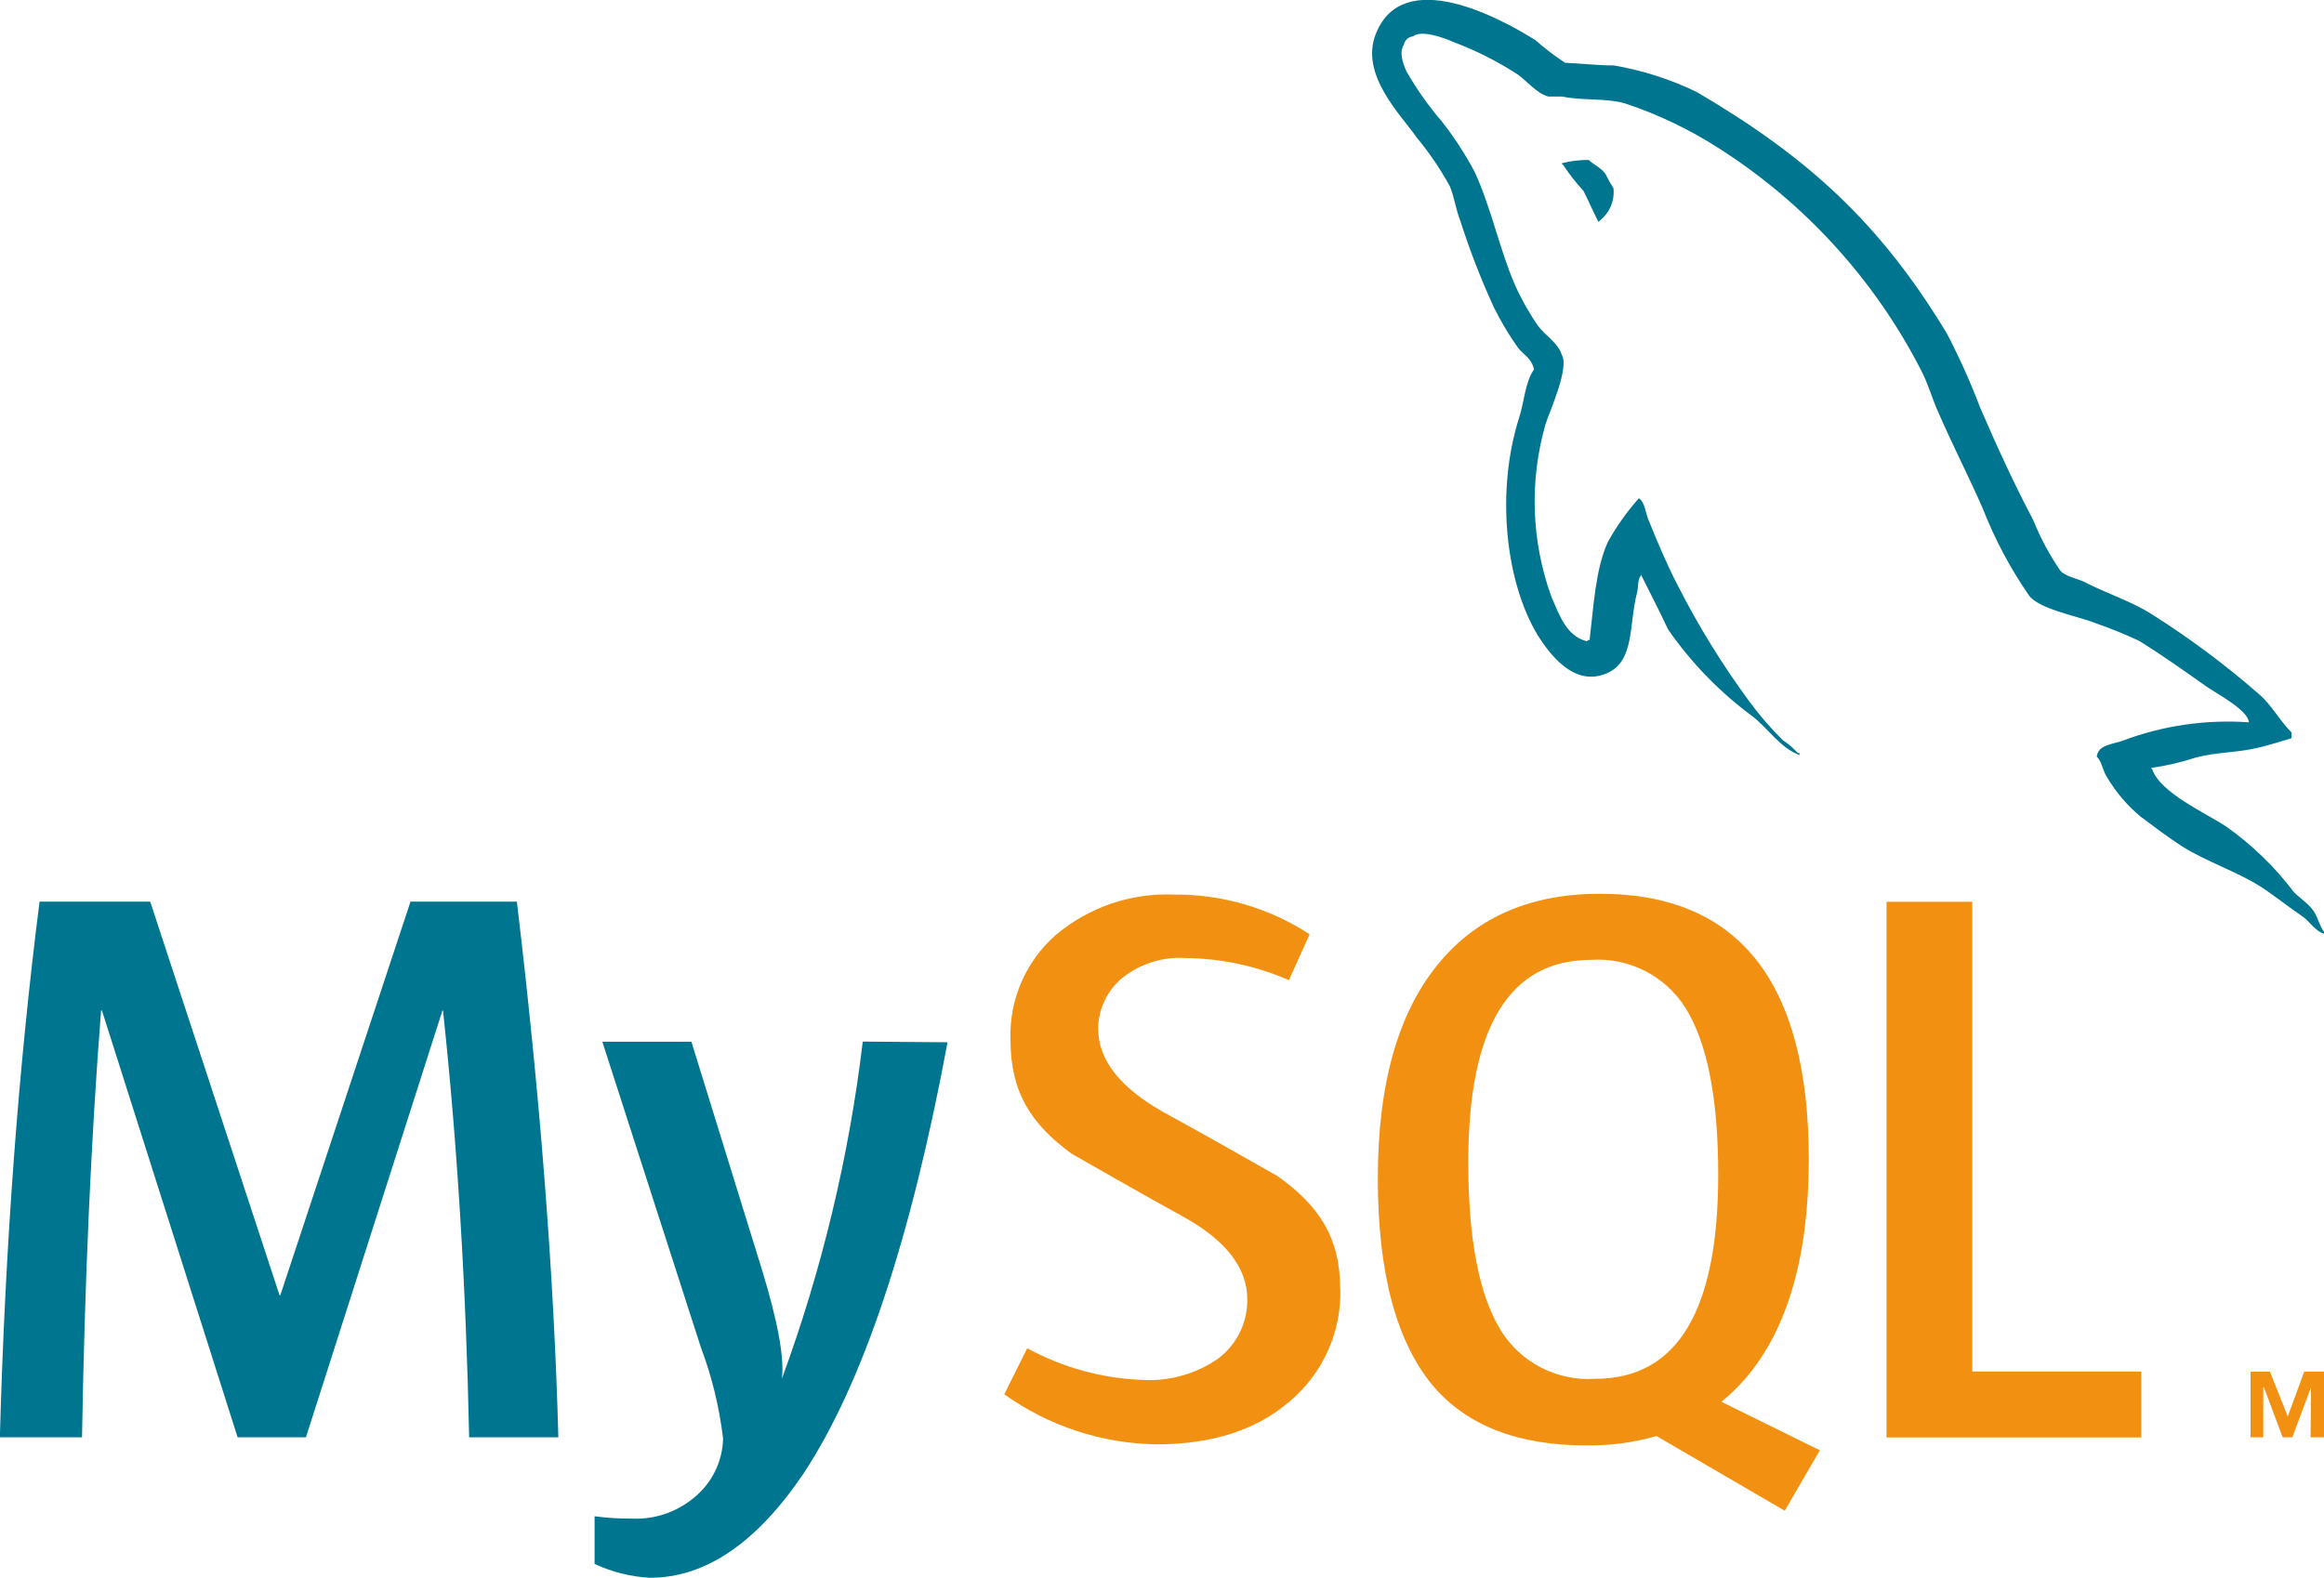
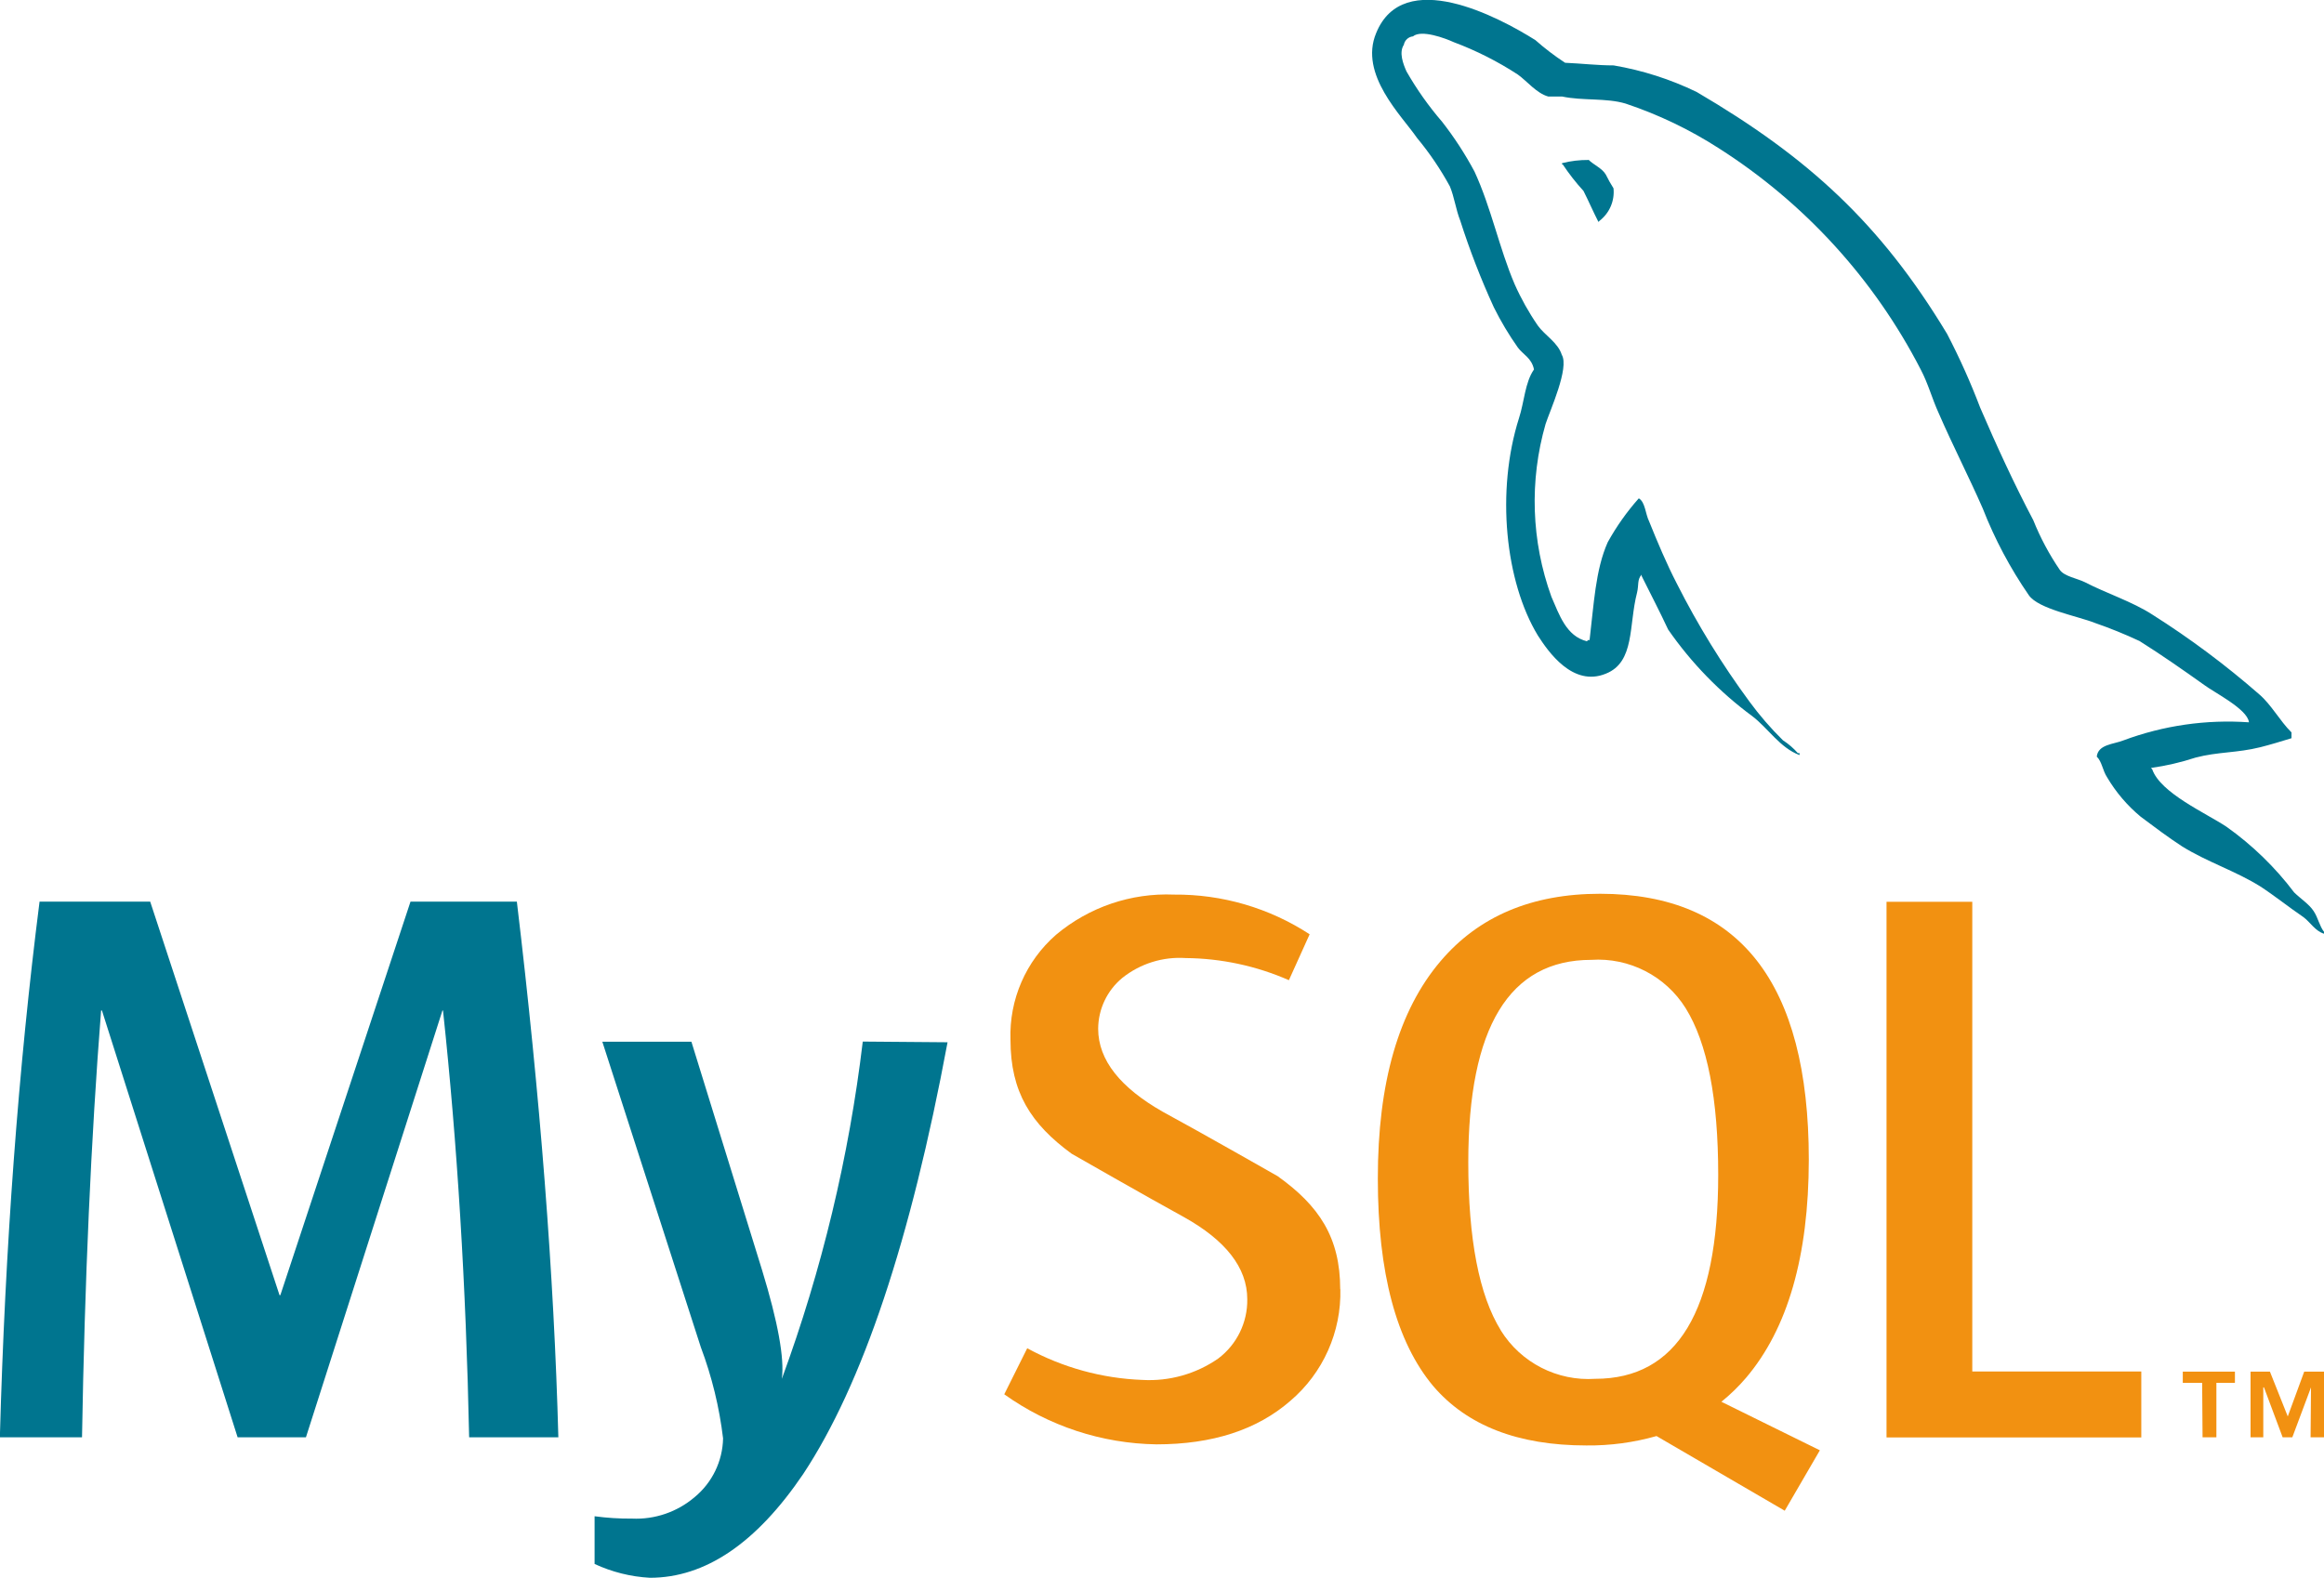
- <svg xmlns="http://www.w3.org/2000/svg" viewBox="0 0 168.03 114.11">
+ <svg xmlns="http://www.w3.org/2000/svg" id="Layer_1" data-name="Layer 1" viewBox="0 0 168.03 114.11">
  <defs>
-     <style>.cls-1,.cls-2{fill:#00758f;}.cls-1,.cls-4{fill-rule:evenodd;}.cls-3,.cls-4{fill:#f29111;}</style>
+     <style>.cls-1,.cls-2{fill:#00758f}.cls-1,.cls-4{fill-rule:evenodd}.cls-3,.cls-4{fill:#f29111}</style>
  </defs>
  <path class="cls-1" d="M585.87 359.77a7.47 7.47 0 0 0-1.92.23v.09h.05a15.8 15.8 0 0 0 1.5 1.92c.38.75.7 1.5 1.08 2.24l.09-.09a2.63 2.63 0 0 0 1-2.34 10.55 10.55 0 0 1-.56-1c-.28-.47-.89-.7-1.26-1.08" transform="translate(-471.01 -348.2)" />
-   <path class="cls-2" d="M40.4 103.95h-6.48q-.34-16.41-1.89-30.87h-.04l-9.87 30.87h-4.94L7.37 73.08h-.06q-1.09 13.89-1.38 30.87H-.01q.57-20.66 2.87-38.74h8l9.35 28.46h.06l9.41-28.46h7.69q2.53 21.17 3 38.74" />
-   <path class="cls-2" d="M539.52 423.58q-4 21.49-10.44 31.23-5.08 7.5-11.08 7.5a10.91 10.91 0 0 1-4-1v-3.45a18.79 18.79 0 0 0 2.7.17 6.52 6.52 0 0 0 4.53-1.55 5.66 5.66 0 0 0 2.06-4.25 28.3 28.3 0 0 0-1.61-6.6l-7.12-22.09H521l5.11 16.52q1.72 5.63 1.43 7.86a107.9 107.9 0 0 0 5.85-24.39z" transform="translate(-471.01 -348.2)" />
+   <path class="cls-2" d="M511.41 452.15h-6.48q-.34-16.41-1.89-30.87H503l-9.87 30.87h-4.94l-9.81-30.87h-.06q-1.09 13.89-1.38 30.87H471q.57-20.66 2.87-38.74h8l9.35 28.46h.06l9.41-28.46h7.69q2.53 21.17 3 38.74M539.52 423.58q-4 21.49-10.44 31.23-5.08 7.5-11.08 7.5a10.91 10.91 0 0 1-4-1v-3.45a18.79 18.79 0 0 0 2.7.17 6.52 6.52 0 0 0 4.53-1.55 5.66 5.66 0 0 0 2.06-4.25 28.3 28.3 0 0 0-1.61-6.6l-7.12-22.09H521l5.11 16.52q1.72 5.63 1.43 7.86a107.9 107.9 0 0 0 5.85-24.39z" transform="translate(-471.01 -348.2)" />
  <path class="cls-3" d="M154.82 103.96H136.4V65.22h6.2v33.97h12.22v4.77z" />
  <path class="cls-4" d="M602.59 453.09l-7.12-3.51a13.35 13.35 0 0 0 1.78-1.73q4.53-5.33 4.54-15.78 0-19.22-15.09-19.23-7.4 0-11.54 4.88-4.54 5.34-4.53 15.72 0 10.21 4 15 3.67 4.3 11.08 4.3a17.85 17.85 0 0 0 5.07-.68l9.27 5.4zm-23.07-8.68q-2.35-3.79-2.35-12.16 0-14.63 8.89-14.63a7.47 7.47 0 0 1 6.83 3.5q2.35 3.79 2.35 12.05 0 14.75-8.89 14.75a7.46 7.46 0 0 1-6.83-3.5" transform="translate(-471.01 -348.2)" />
  <path class="cls-3" d="M567.92 441.42a10.28 10.28 0 0 1-3.61 8.09q-3.61 3.15-9.69 3.15a19.43 19.43 0 0 1-11-3.62l1.66-3.33a18.88 18.88 0 0 0 8.32 2.29 8.73 8.73 0 0 0 5.48-1.54 5.27 5.27 0 0 0 2.11-4.3c0-2.3-1.6-4.27-4.55-5.92-2.72-1.49-8.15-4.6-8.15-4.6-2.94-2.15-4.42-4.45-4.42-8.24a9.63 9.63 0 0 1 3.3-7.6 12.44 12.44 0 0 1 8.52-2.9 17.64 17.64 0 0 1 9.81 2.87l-1.5 3.32a19 19 0 0 0-7.46-1.6 6.64 6.64 0 0 0-4.59 1.44 4.8 4.8 0 0 0-1.74 3.67c0 2.29 1.64 4.28 4.66 6 2.75 1.49 8.31 4.66 8.31 4.66 3 2.14 4.53 4.43 4.53 8.19" transform="translate(-471.01 -348.2)" />
  <path class="cls-1" d="M633.61 400.44a21.64 21.64 0 0 0-9.08 1.31c-.7.28-1.82.28-1.92 1.17.38.37.42 1 .75 1.5a10.92 10.92 0 0 0 2.43 2.85c1 .75 2 1.5 3 2.15 1.82 1.13 3.88 1.78 5.66 2.9 1 .65 2.06 1.5 3.09 2.2.51.37.84 1 1.5 1.21v-.14c-.33-.42-.42-1-.75-1.5s-.94-.89-1.41-1.35A22.3 22.3 0 0 0 632 408c-1.5-1-4.78-2.44-5.38-4.16l-.09-.1a18.81 18.81 0 0 0 3.23-.75c1.59-.42 3-.33 4.68-.75.75-.19 1.5-.42 2.25-.65v-.42c-.85-.84-1.45-2-2.34-2.76a62.67 62.67 0 0 0-7.72-5.76c-1.45-.94-3.33-1.54-4.87-2.34-.56-.28-1.49-.42-1.82-.89a18.78 18.78 0 0 1-1.92-3.6c-1.36-2.57-2.67-5.42-3.84-8.14a50.05 50.05 0 0 0-2.39-5.33c-4.82-8-10.06-12.78-18.11-17.5a22.43 22.43 0 0 0-6-1.92c-1.17 0-2.34-.14-3.51-.19a18.67 18.67 0 0 1-2.15-1.64c-2.67-1.68-9.55-5.33-11.51-.51-1.26 3 1.87 6 2.95 7.58a21.93 21.93 0 0 1 2.38 3.51c.33.8.42 1.64.75 2.48a55.79 55.79 0 0 0 2.43 6.27 22.13 22.13 0 0 0 1.73 2.9c.38.52 1 .75 1.17 1.59-.65.93-.7 2.34-1.08 3.51-1.68 5.29-1 11.84 1.36 15.73.75 1.17 2.53 3.75 4.92 2.76 2.11-.84 1.64-3.51 2.25-5.85.14-.57 0-.94.33-1.31v.09c.65 1.31 1.31 2.57 1.92 3.88a26.71 26.71 0 0 0 6.09 6.27c1.12.85 2 2.29 3.41 2.81v-.14H601a5.15 5.15 0 0 0-1.08-.93 23 23 0 0 1-2.43-2.81 59.91 59.91 0 0 1-5.24-8.52c-.75-1.45-1.4-3-2-4.49-.28-.56-.28-1.4-.75-1.68a17.56 17.56 0 0 0-2.25 3.18c-.89 2-1 4.5-1.31 7.07-.19 0-.09 0-.19.09-1.5-.37-2-1.92-2.57-3.22a20.25 20.25 0 0 1-.42-12.5c.33-1 1.73-4.07 1.17-5-.28-.89-1.22-1.4-1.73-2.11a18.53 18.53 0 0 1-1.68-3c-1.12-2.62-1.69-5.52-2.9-8.14a25 25 0 0 0-2.34-3.6 23.17 23.17 0 0 1-2.58-3.65c-.23-.52-.56-1.36-.19-1.92a.75.75 0 0 1 .66-.61c.61-.51 2.34.14 2.95.42a23.78 23.78 0 0 1 4.63 2.34c.66.47 1.36 1.36 2.2 1.59h1c1.5.32 3.18.09 4.59.51a30 30 0 0 1 6.74 3.23 41.53 41.53 0 0 1 14.6 16c.56 1.07.8 2.06 1.31 3.18 1 2.3 2.2 4.64 3.18 6.88a30.77 30.77 0 0 0 3.33 6.27c.7 1 3.51 1.5 4.77 2a33.51 33.51 0 0 1 3.23 1.31c1.59 1 3.18 2.11 4.68 3.18.75.56 3.09 1.73 3.23 2.67" transform="translate(-471.01 -348.2)" />
-   <path class="cls-3" d="M167.06 103.95h1V99.2h-1.46l-1.19 3.24-1.29-3.24h-1.4v4.75h.92v-3.61h.05l1.35 3.61h.7l1.35-3.61zm463.2 348.2h1v-3.94h1.34v-.81h-3.77v.81h1.4z" />
+   <path class="cls-3" d="M638.07 452.15h1v-4.75h-1.46l-1.19 3.24-1.29-3.24h-1.4v4.75h.92v-3.61h.05l1.35 3.61h.7l1.35-3.61zm-7.81 0h1v-3.94h1.34v-.81h-3.77v.81h1.4z" transform="translate(-471.01 -348.2)" />
</svg>
